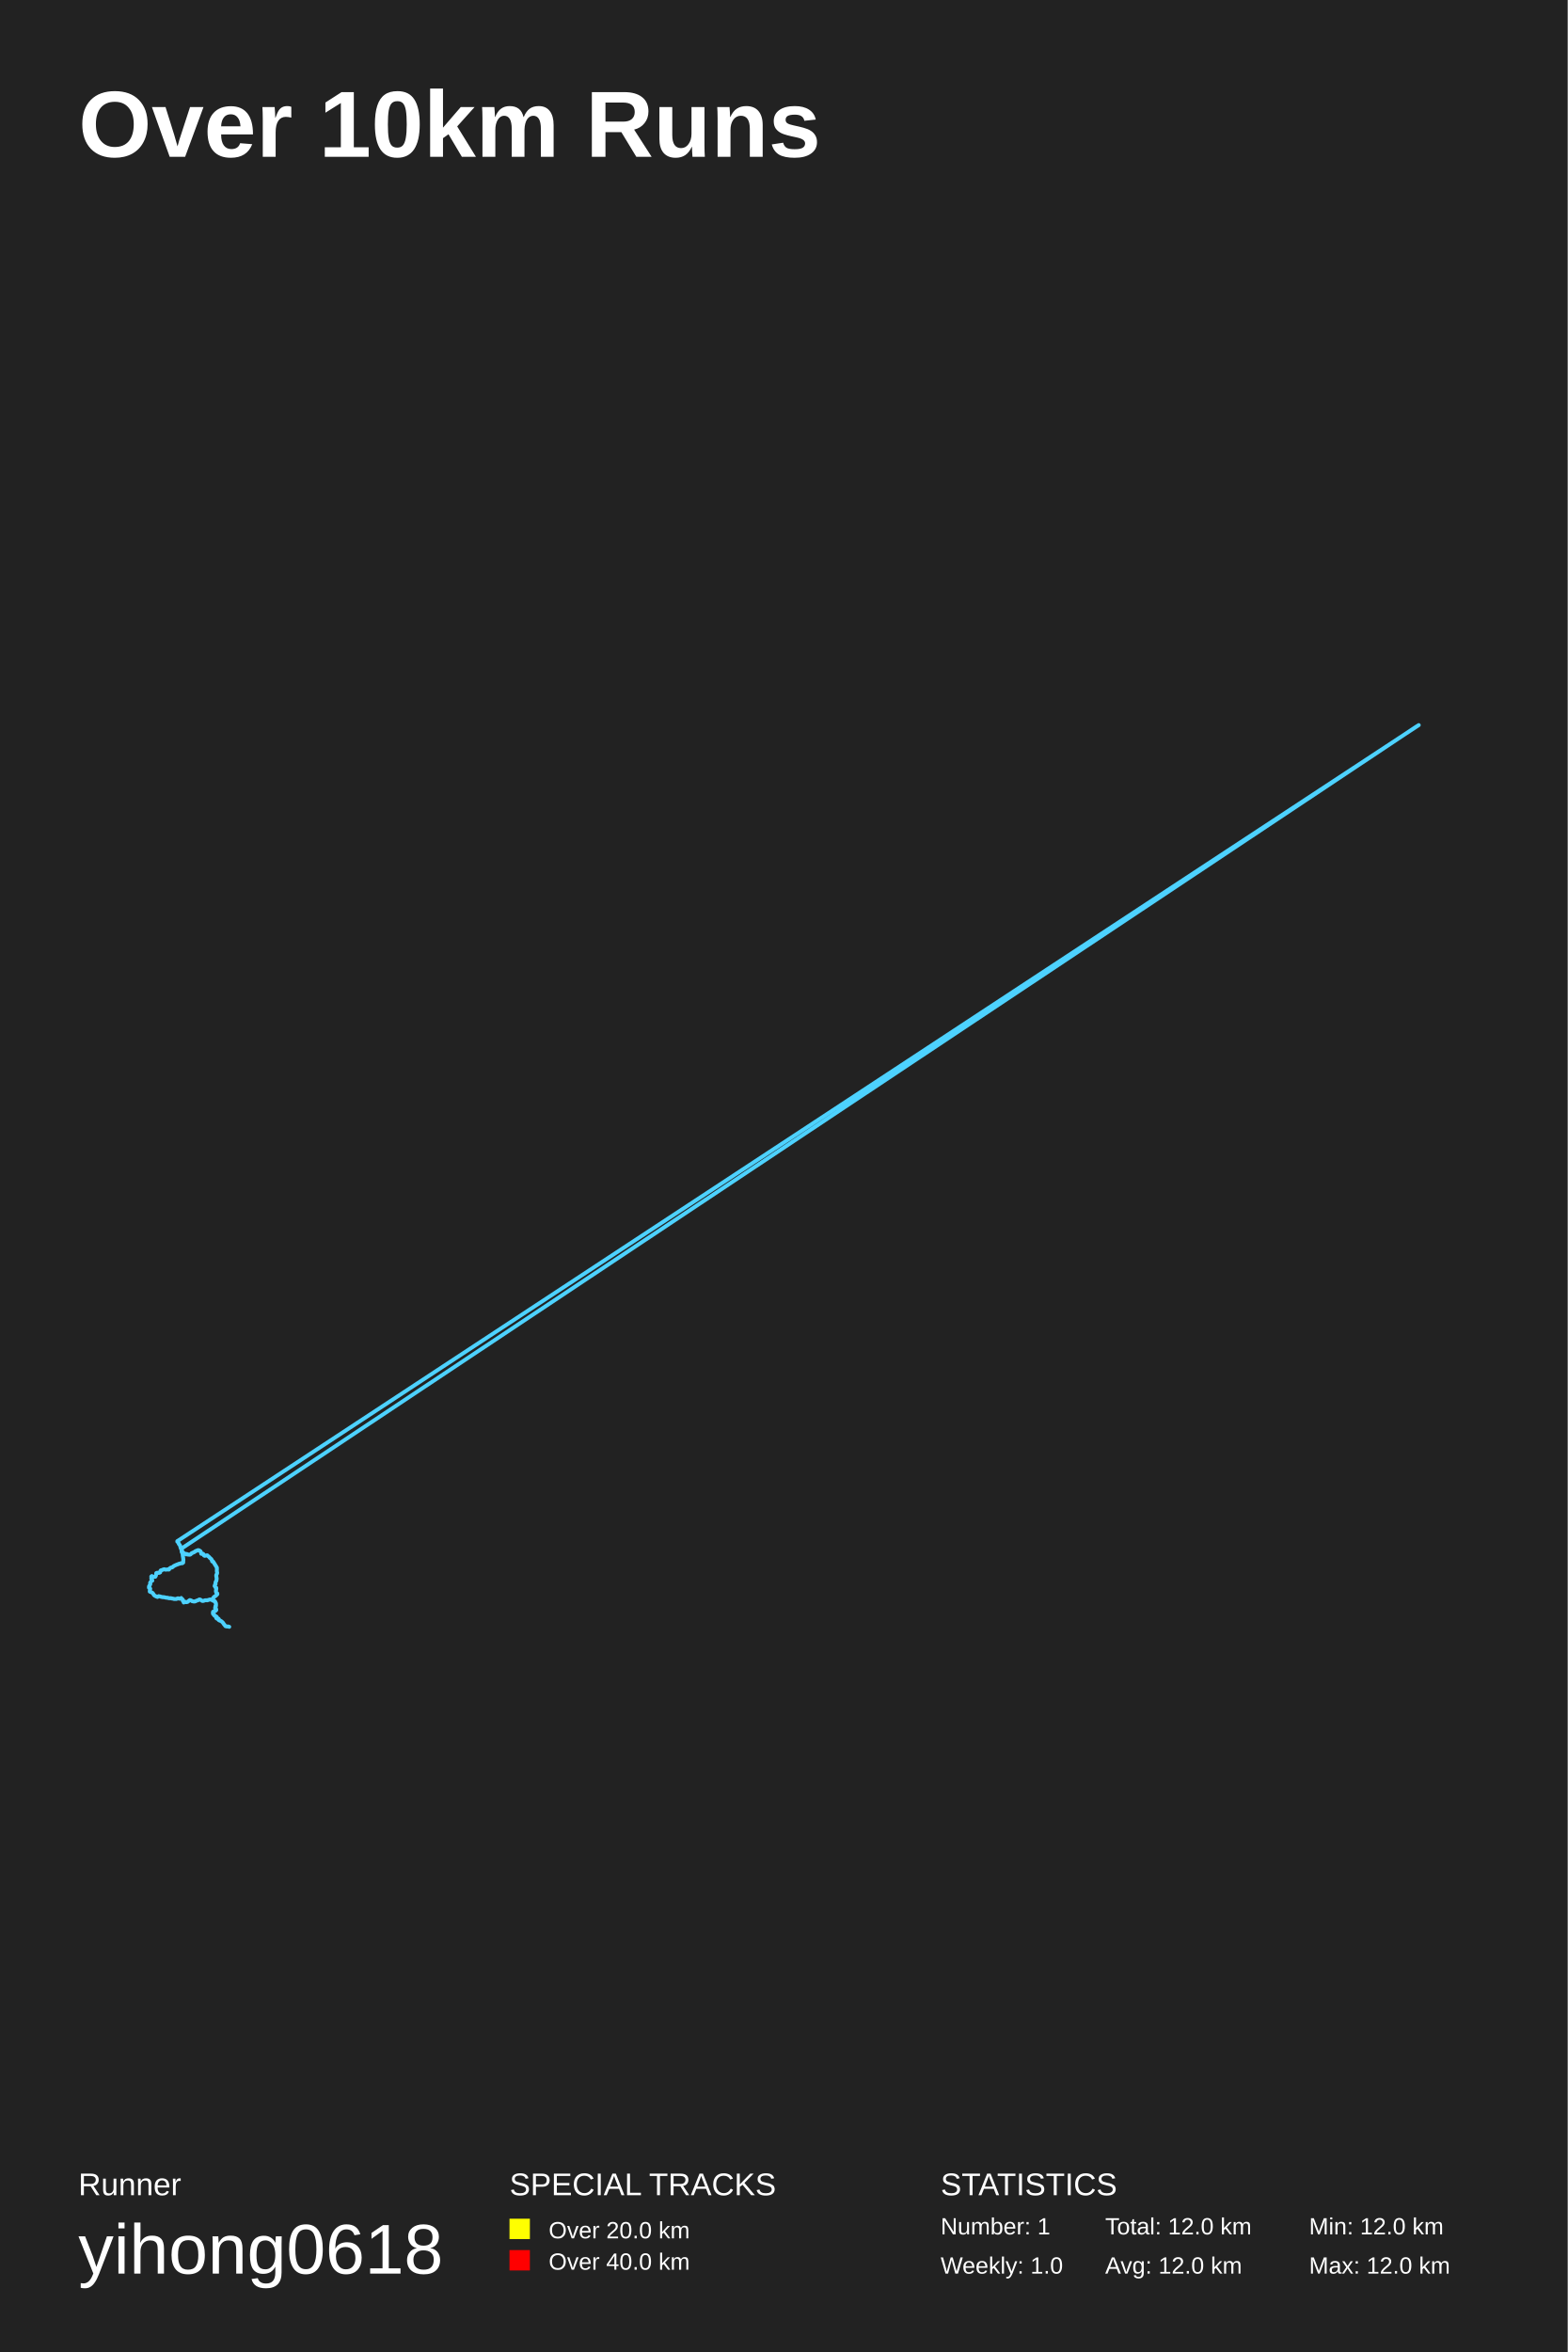
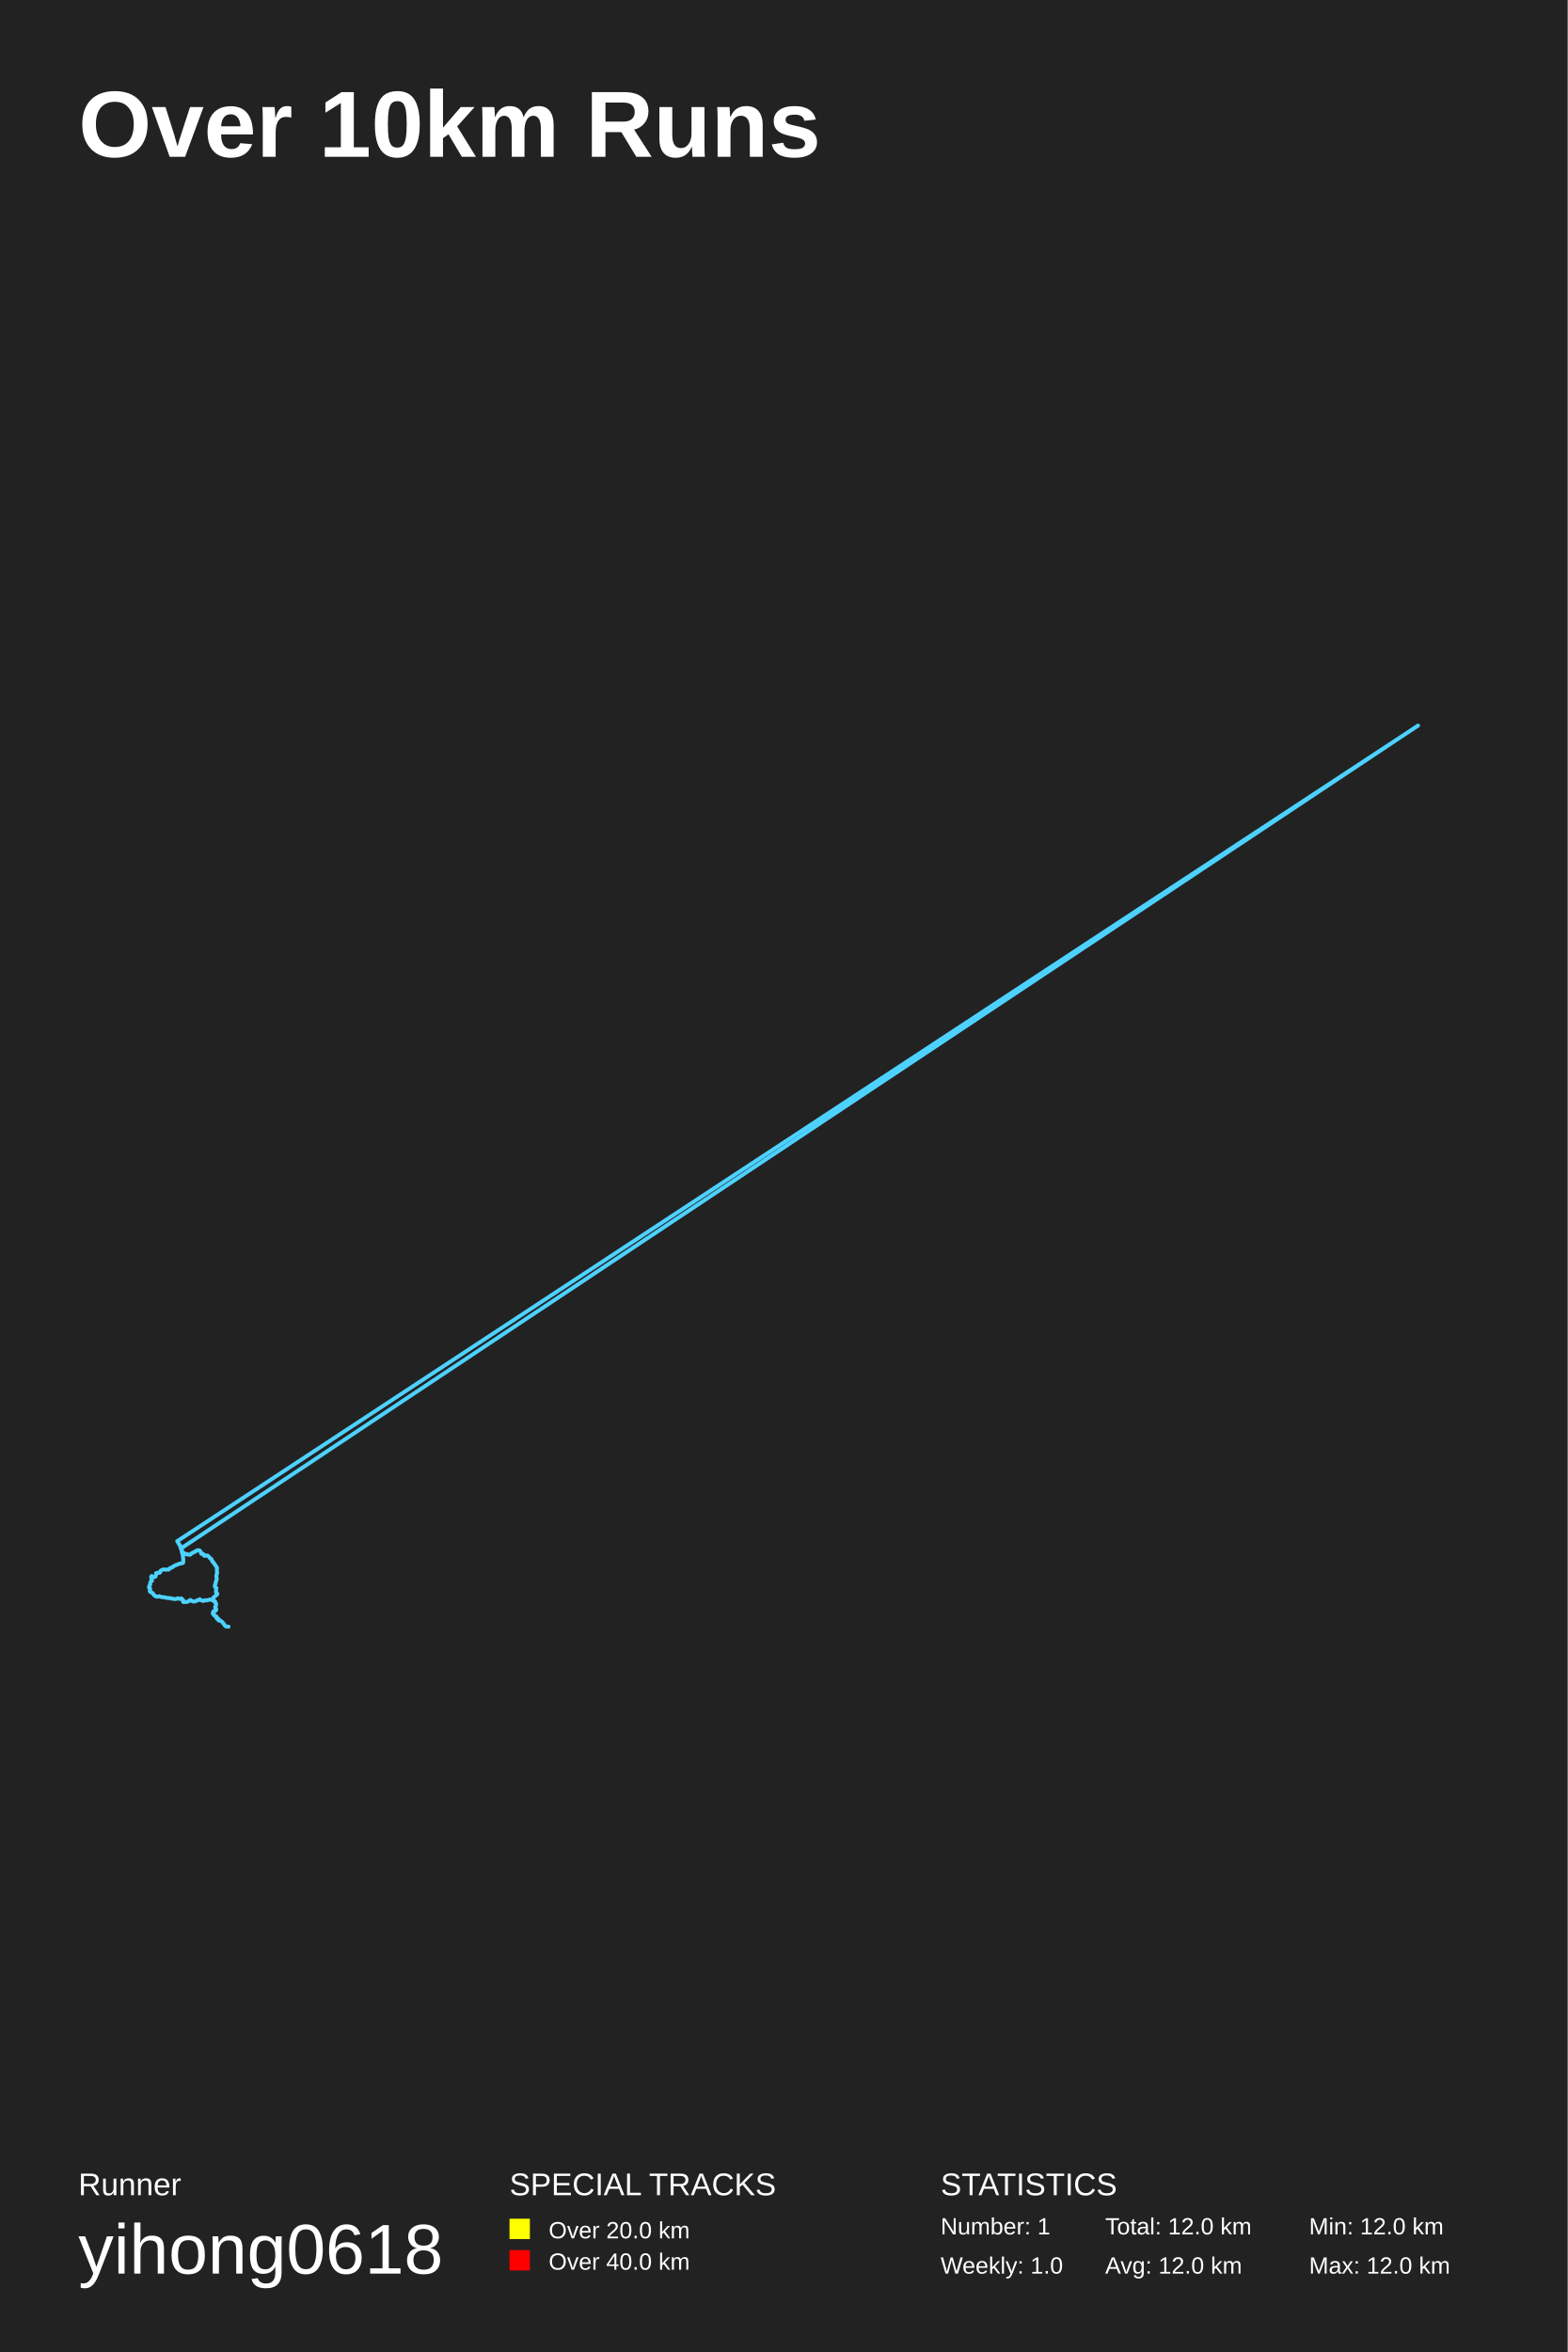
<svg xmlns="http://www.w3.org/2000/svg" baseProfile="full" height="300mm" version="1.1" viewBox="0,0,200,300" width="200mm">
  <defs />
  <rect fill="#222222" height="300" width="200" x="0" y="0" />
  <text fill="#FFFFFF" style="font-size:12px; font-family:Arial; font-weight:bold;" x="10" y="20">Over 10km Runs</text>
  <text fill="#FFFFFF" style="font-size:4px; font-family:Arial" x="10" y="280">Runner</text>
  <text fill="#FFFFFF" style="font-size:9px; font-family:Arial" x="10" y="290">yihong0618</text>
  <text fill="#FFFFFF" style="font-size:4px; font-family:Arial" x="65" y="280">SPECIAL TRACKS</text>
  <rect fill="yellow" height="2.6" width="2.6" x="65" y="283" />
  <text fill="#FFFFFF" style="font-size:3px; font-family:Arial" x="70" y="285.5">Over 20.0 km</text>
  <rect fill="red" height="2.6" width="2.6" x="65" y="287" />
  <text fill="#FFFFFF" style="font-size:3px; font-family:Arial" x="70" y="289.5">Over 40.0 km</text>
  <text fill="#FFFFFF" style="font-size:4px; font-family:Arial" x="120" y="280">STATISTICS</text>
  <text fill="#FFFFFF" style="font-size:3px; font-family:Arial" x="120" y="285">Number: 1</text>
  <text fill="#FFFFFF" style="font-size:3px; font-family:Arial" x="120" y="290">Weekly: 1.0</text>
  <text fill="#FFFFFF" style="font-size:3px; font-family:Arial" x="141" y="285">Total: 12.0 km</text>
  <text fill="#FFFFFF" style="font-size:3px; font-family:Arial" x="141" y="290">Avg: 12.0 km</text>
  <text fill="#FFFFFF" style="font-size:3px; font-family:Arial" x="167" y="285">Min: 12.0 km</text>
  <text fill="#FFFFFF" style="font-size:3px; font-family:Arial" x="167" y="290">Max: 12.0 km</text>
-   <polyline fill="none" opacity="1" points="28.089,206.732 27.994,206.69 27.894,206.627 27.861,206.532 27.832,206.437 27.709,206.474 27.595,206.4 27.623,206.232 27.538,206.174 27.438,206.142 27.343,206.058 27.286,205.958 27.186,205.874 27.157,205.731 27.181,205.579 27.352,205.515 27.476,205.479 27.566,205.321 27.528,205.226 27.443,205.126 27.466,204.999 27.49,204.857 27.542,204.741 27.566,204.615 27.523,204.504 27.49,204.372 27.409,204.257 27.3,204.172 27.229,204.172 27.229,204.178 27.243,204.178 27.214,204.183 27.229,204.183 27.219,204.183 27.21,204.188 27.214,204.193 27.214,204.188 27.129,204.072 27.134,203.956 27.162,203.877 27.229,203.782 27.291,203.709 27.352,203.656 27.462,203.588 27.566,203.503 27.671,203.403 27.728,203.329 27.718,203.24 27.618,203.166 27.566,203.066 27.538,202.929 27.566,202.84 27.571,202.745 27.599,202.613 27.576,202.508 27.481,202.46 27.457,202.402 27.381,202.302 27.433,202.128 27.5,202.049 27.485,201.923 27.514,201.776 27.595,201.649 27.618,201.538 27.637,201.423 27.642,201.312 27.618,201.207 27.609,201.107 27.59,201.022 27.59,200.885 27.671,200.754 27.704,200.632 27.685,200.511 27.661,200.395 27.671,200.258 27.671,200.116 27.671,199.953 27.195,199.184 27.138,199.189 27.062,199.152 27.039,199.057 27.029,198.978 27.001,198.957 26.972,198.884 26.92,198.836 26.858,198.778 26.801,198.731 26.768,198.715 26.701,198.62 26.63,198.552 26.516,198.467 26.45,198.388 26.402,198.383 26.293,198.409 26.203,198.431 26.112,198.446 26.022,198.399 25.989,198.299 25.951,198.23 25.875,198.178 25.761,198.209 25.699,198.167 25.708,198.146 25.746,198.151 25.713,198.162 25.685,198.167 25.68,198.162 25.685,198.167 25.675,198.183 25.68,198.162 25.699,198.151 25.694,198.162 25.642,198.056 25.618,197.983 25.604,197.909 25.566,197.851 25.533,197.835 25.471,197.798 25.409,197.751 25.343,197.761 25.295,197.719 25.257,197.74 25.243,197.73 25.148,197.761 25.091,197.809 25.043,197.814 24.982,197.83 24.929,197.867 24.844,197.909 24.801,197.967 24.758,197.972 24.706,198.014 24.654,198.02 24.559,198.078 24.464,198.099 24.383,198.188 24.312,198.267 24.217,198.304 24.141,198.299 24.06,198.294 23.979,198.288 23.951,198.283 23.965,198.262 23.993,198.278 23.97,198.272 23.913,198.272 23.86,198.22 23.799,198.209 23.742,198.262 23.67,198.188 23.599,198.199 23.523,198.183 23.452,198.093 23.395,198.056 23.357,198.02 23.347,198.014 23.314,197.956 23.252,197.898 23.19,197.909 23.195,197.914 23.186,197.888 23.176,197.83 23.195,197.751 23.205,197.682 23.133,197.635 23.114,197.582 23.086,197.514 23.053,197.451 23.024,197.361 23.005,197.266 22.967,197.108 22.901,197.05 22.872,196.987 22.81,196.929 22.796,196.845 22.734,196.755 22.677,196.682 22.668,196.624 22.635,196.618 22.62,196.634 22.649,196.634 22.635,196.624 22.639,196.624 22.639,196.624 22.658,196.624 22.706,196.539 22.692,196.55 22.639,196.56 22.635,196.566 22.625,196.571 22.62,196.581 22.625,196.571 22.625,196.576 22.63,196.566 22.635,196.56 22.639,196.566 181.0,92.488 180.91,92.546 180.815,92.604 180.815,92.604 180.815,92.604 180.819,92.599 180.629,92.72 23.114,197.551 23.162,197.651 23.186,197.73 23.167,197.846 23.181,197.951 23.228,198.046 23.281,198.136 23.304,198.272 23.314,198.378 23.333,198.546 23.366,198.694 23.376,198.826 23.395,198.936 23.38,199.1 23.371,199.221 23.376,199.3 23.266,199.389 23.091,199.384 22.981,199.437 22.848,199.458 22.72,199.516 22.582,199.563 22.468,199.611 22.383,199.647 22.273,199.7 22.174,199.753 22.093,199.805 22.055,199.858 22.05,199.863 22.031,199.869 21.993,199.916 21.917,199.937 21.813,199.942 21.727,200 21.637,200.048 21.608,200.1 21.561,200.195 21.452,200.201 21.385,200.174 21.261,200.201 21.176,200.211 21.071,200.206 20.986,200.158 20.896,200.169 20.81,200.206 20.758,200.211 20.687,200.269 20.582,200.28 20.501,200.311 20.459,200.39 20.421,200.485 20.44,200.548 20.387,200.58 20.345,200.606 20.311,200.611 20.226,200.632 20.131,200.611 20.031,200.611 19.936,200.648 19.922,200.68 19.931,200.738 19.926,200.822 19.907,200.854 19.903,200.896 19.893,200.949 19.865,201.022 19.812,201.117 19.698,201.101 19.622,201.138 19.556,201.154 19.485,201.212 19.423,201.18 19.39,201.138 19.371,201.143 19.342,201.091 19.314,201.091 19.371,201.028 19.375,201.028 19.333,201.064 19.299,201.091 19.318,201.191 19.299,201.344 19.356,201.491 19.432,201.612 19.333,201.66 19.233,201.76 19.147,201.902 19.176,202.049 19.105,202.197 19.014,202.329 19.005,202.518 19.1,202.545 19.166,202.65 19.143,202.734 19.119,202.845 19.105,203.008 19.2,203.061 19.328,203.103 19.451,203.171 19.565,203.308 19.622,203.43 19.755,203.54 19.941,203.635 20.093,203.693 20.235,203.593 20.397,203.624 20.563,203.677 20.739,203.714 20.919,203.719 21.01,203.74 21.147,203.777 21.252,203.793 21.39,203.798 21.499,203.84 21.637,203.856 21.794,203.851 21.922,203.888 22.031,203.898 22.193,203.946 22.33,203.951 22.516,203.951 22.635,203.877 22.749,203.867 22.886,203.919 23.024,203.904 23.119,203.825 23.167,203.935 23.319,204.03 23.323,204.183 23.414,204.283 23.442,204.404 23.566,204.288 23.761,204.362 23.941,204.32 24.084,204.188 24.217,204.093 24.397,204.146 24.511,204.23 24.687,204.267 24.877,204.267 24.991,204.209 25.143,204.146 25.29,204.099 25.428,204.014 25.528,204.025 25.666,204.104 25.784,204.193 25.898,204.204 26.017,204.172 26.136,204.125 26.293,204.109 26.44,204.125 26.568,204.077 26.678,204.046 26.782,204.014 26.929,204.03 27.067,204.104 27.191,204.13 27.286,204.151 27.409,204.23 27.481,204.378 27.547,204.499 27.552,204.641 27.557,204.804 27.509,204.952 27.471,205.099 27.566,205.215 27.59,205.357 27.485,205.473 27.333,205.505 27.238,205.637 27.205,205.779 27.295,205.921 27.376,206.063 27.514,206.142 27.652,206.232 27.628,206.374 27.756,206.437 27.894,206.479 27.946,206.627 28.098,206.711 28.25,206.801 28.369,206.906 28.474,207.022 28.559,207.159 28.649,207.264 28.763,207.417 28.934,207.459 29.086,207.454 29.243,207.501" stroke="#4DD2FF" stroke-dasharray="none" stroke-linecap="round" stroke-linejoin="round" stroke-width="0.5" />
+   <polyline fill="none" opacity="1" points="28.055,206.711 27.913,206.706 27.837,206.595 27.884,206.5 27.78,206.464 27.656,206.469 27.614,206.321 27.604,206.19 27.5,206.174 27.395,206.126 27.314,206.021 27.243,205.926 27.153,205.821 27.153,205.684 27.243,205.526 27.395,205.505 27.533,205.415 27.561,205.278 27.485,205.205 27.462,205.073 27.447,204.952 27.533,204.825 27.538,204.688 27.576,204.567 27.485,204.472 27.471,204.325 27.367,204.22 27.224,204.167 27.229,204.183 27.257,204.178 27.234,204.188 27.219,204.188 27.229,204.183 27.219,204.188 27.214,204.193 27.214,204.188 27.195,204.183 27.134,204.019 27.157,203.925 27.181,203.83 27.253,203.756 27.338,203.693 27.395,203.624 27.504,203.54 27.604,203.456 27.694,203.382 27.728,203.298 27.685,203.208 27.585,203.145 27.552,203.013 27.557,202.903 27.566,202.803 27.571,202.697 27.618,202.571 27.514,202.492 27.481,202.45 27.414,202.381 27.405,202.234 27.457,202.102 27.509,201.997 27.504,201.87 27.542,201.733 27.609,201.618 27.623,201.486 27.661,201.386 27.628,201.28 27.628,201.164 27.599,201.096 27.604,200.985 27.623,200.817 27.699,200.711 27.699,200.601 27.671,200.474 27.675,200.343 27.666,200.206 27.685,200 27.675,199.948 27.172,199.205 27.091,199.179 27.072,199.115 27.02,199.036 27.015,198.973 26.991,198.931 26.963,198.857 26.906,198.794 26.83,198.768 26.763,198.731 26.73,198.673 26.678,198.599 26.573,198.515 26.507,198.425 26.426,198.399 26.359,198.394 26.25,198.42 26.179,198.446 26.065,198.446 26.008,198.373 25.97,198.272 25.922,198.209 25.822,198.193 25.727,198.209 25.708,198.162 25.699,198.141 25.723,198.151 25.699,198.157 25.694,198.162 25.666,198.167 25.699,198.167 25.694,198.178 25.68,198.162 25.699,198.141 25.699,198.136 25.623,198.035 25.618,197.967 25.571,197.872 25.542,197.846 25.518,197.814 25.447,197.777 25.39,197.74 25.309,197.756 25.281,197.735 25.257,197.73 25.195,197.751 25.129,197.788 25.072,197.825 25.015,197.809 24.967,197.851 24.891,197.898 24.834,197.946 24.782,197.977 24.734,197.988 24.668,198.025 24.606,198.051 24.521,198.093 24.43,198.12 24.354,198.22 24.278,198.304 24.179,198.309 24.122,198.288 24.022,198.288 23.951,198.294 23.974,198.272 23.965,198.267 23.984,198.278 23.946,198.299 23.894,198.257 23.827,198.215 23.789,198.23 23.699,198.246 23.656,198.183 23.561,198.236 23.485,198.146 23.437,198.067 23.366,198.046 23.357,198.025 23.333,198.02 23.285,197.941 23.219,197.909 23.195,197.92 23.209,197.909 23.171,197.883 23.181,197.804 23.2,197.73 23.176,197.672 23.119,197.603 23.095,197.561 23.057,197.498 23.043,197.43 23.01,197.319 23.01,197.156 22.929,197.098 22.891,197.019 22.829,196.966 22.806,196.913 22.768,196.808 22.706,196.724 22.682,196.65 22.663,196.634 22.625,196.629 22.639,196.639 22.644,196.645 22.63,196.634 22.644,196.634 22.644,196.629 22.682,196.603 22.696,196.555 22.692,196.576 22.616,196.566 22.63,196.576 22.62,196.576 22.639,196.581 22.63,196.581 22.63,196.576 22.63,196.571 22.63,196.571 22.639,196.56 180.91,92.552 180.815,92.61 180.815,92.61 180.815,92.61 180.815,92.61 180.724,92.668 23.086,197.509 23.129,197.582 23.195,197.677 23.181,197.777 23.19,197.883 23.2,197.999 23.257,198.078 23.295,198.178 23.295,198.33 23.319,198.431 23.342,198.615 23.361,198.768 23.38,198.862 23.39,199.005 23.366,199.163 23.38,199.258 23.347,199.352 23.195,199.405 23.038,199.416 22.92,199.447 22.801,199.489 22.658,199.553 22.554,199.595 22.425,199.632 22.349,199.679 22.24,199.726 22.131,199.779 22.093,199.826 22.05,199.869 22.05,199.863 22.017,199.89 21.955,199.932 21.879,199.953 21.765,199.963 21.694,200.037 21.623,200.069 21.589,200.143 21.528,200.206 21.423,200.195 21.337,200.185 21.223,200.216 21.128,200.227 21.043,200.195 20.953,200.169 20.858,200.19 20.796,200.206 20.734,200.232 20.644,200.274 20.558,200.301 20.487,200.348 20.44,200.438 20.43,200.517 20.411,200.58 20.368,200.59 20.33,200.611 20.273,200.617 20.178,200.632 20.093,200.606 19.988,200.638 19.907,200.664 19.931,200.706 19.931,200.775 19.926,200.838 19.898,200.885 19.879,200.927 19.874,200.97 19.855,201.054 19.77,201.138 19.665,201.122 19.599,201.149 19.513,201.196 19.442,201.196 19.413,201.164 19.371,201.143 19.361,201.138 19.318,201.096 19.352,201.075 19.361,201.022 19.375,201.038 19.328,201.075 19.276,201.122 19.333,201.249 19.314,201.417 19.39,201.528 19.39,201.644 19.266,201.686 19.185,201.823 19.143,201.986 19.176,202.107 19.062,202.255 19.01,202.402 19.038,202.566 19.147,202.597 19.133,202.682 19.152,202.782 19.1,202.94 19.157,203.029 19.252,203.098 19.385,203.14 19.504,203.214 19.57,203.366 19.694,203.493 19.85,203.598 20.012,203.656 20.14,203.656 20.316,203.593 20.463,203.667 20.644,203.698 20.796,203.725 20.972,203.735 21.067,203.746 21.176,203.809 21.309,203.809 21.433,203.814 21.561,203.846 21.713,203.851 21.846,203.861 21.965,203.914 22.098,203.93 22.254,203.951 22.411,203.956 22.568,203.914 22.687,203.856 22.796,203.904 22.943,203.946 23.048,203.877 23.133,203.877 23.233,203.956 23.357,204.099 23.333,204.257 23.409,204.346 23.475,204.351 23.661,204.33 23.827,204.325 23.998,204.288 24.141,204.162 24.307,204.083 24.435,204.178 24.578,204.267 24.791,204.262 24.92,204.246 25.053,204.193 25.195,204.109 25.347,204.093 25.471,203.983 25.585,204.062 25.713,204.141 25.832,204.183 25.96,204.209 26.051,204.146 26.203,204.104 26.359,204.13 26.497,204.104 26.625,204.067 26.72,204.03 26.844,204.009 26.996,204.077 27.129,204.114 27.195,204.13 27.343,204.183 27.452,204.288 27.481,204.43 27.58,204.552 27.561,204.71 27.523,204.852 27.514,205.01 27.466,205.163 27.595,205.284 27.547,205.41 27.414,205.51 27.286,205.558 27.229,205.684 27.224,205.842 27.333,205.979 27.409,206.116 27.59,206.174 27.652,206.3 27.661,206.427 27.827,206.442 27.899,206.553 28.013,206.664 28.169,206.753 28.298,206.848 28.417,206.953 28.488,207.08 28.607,207.201 28.678,207.333 28.816,207.454 28.987,207.47 29.158,207.485" stroke="#4DD2FF" stroke-dasharray="none" stroke-linecap="round" stroke-linejoin="round" stroke-width="0.5" />
</svg>
